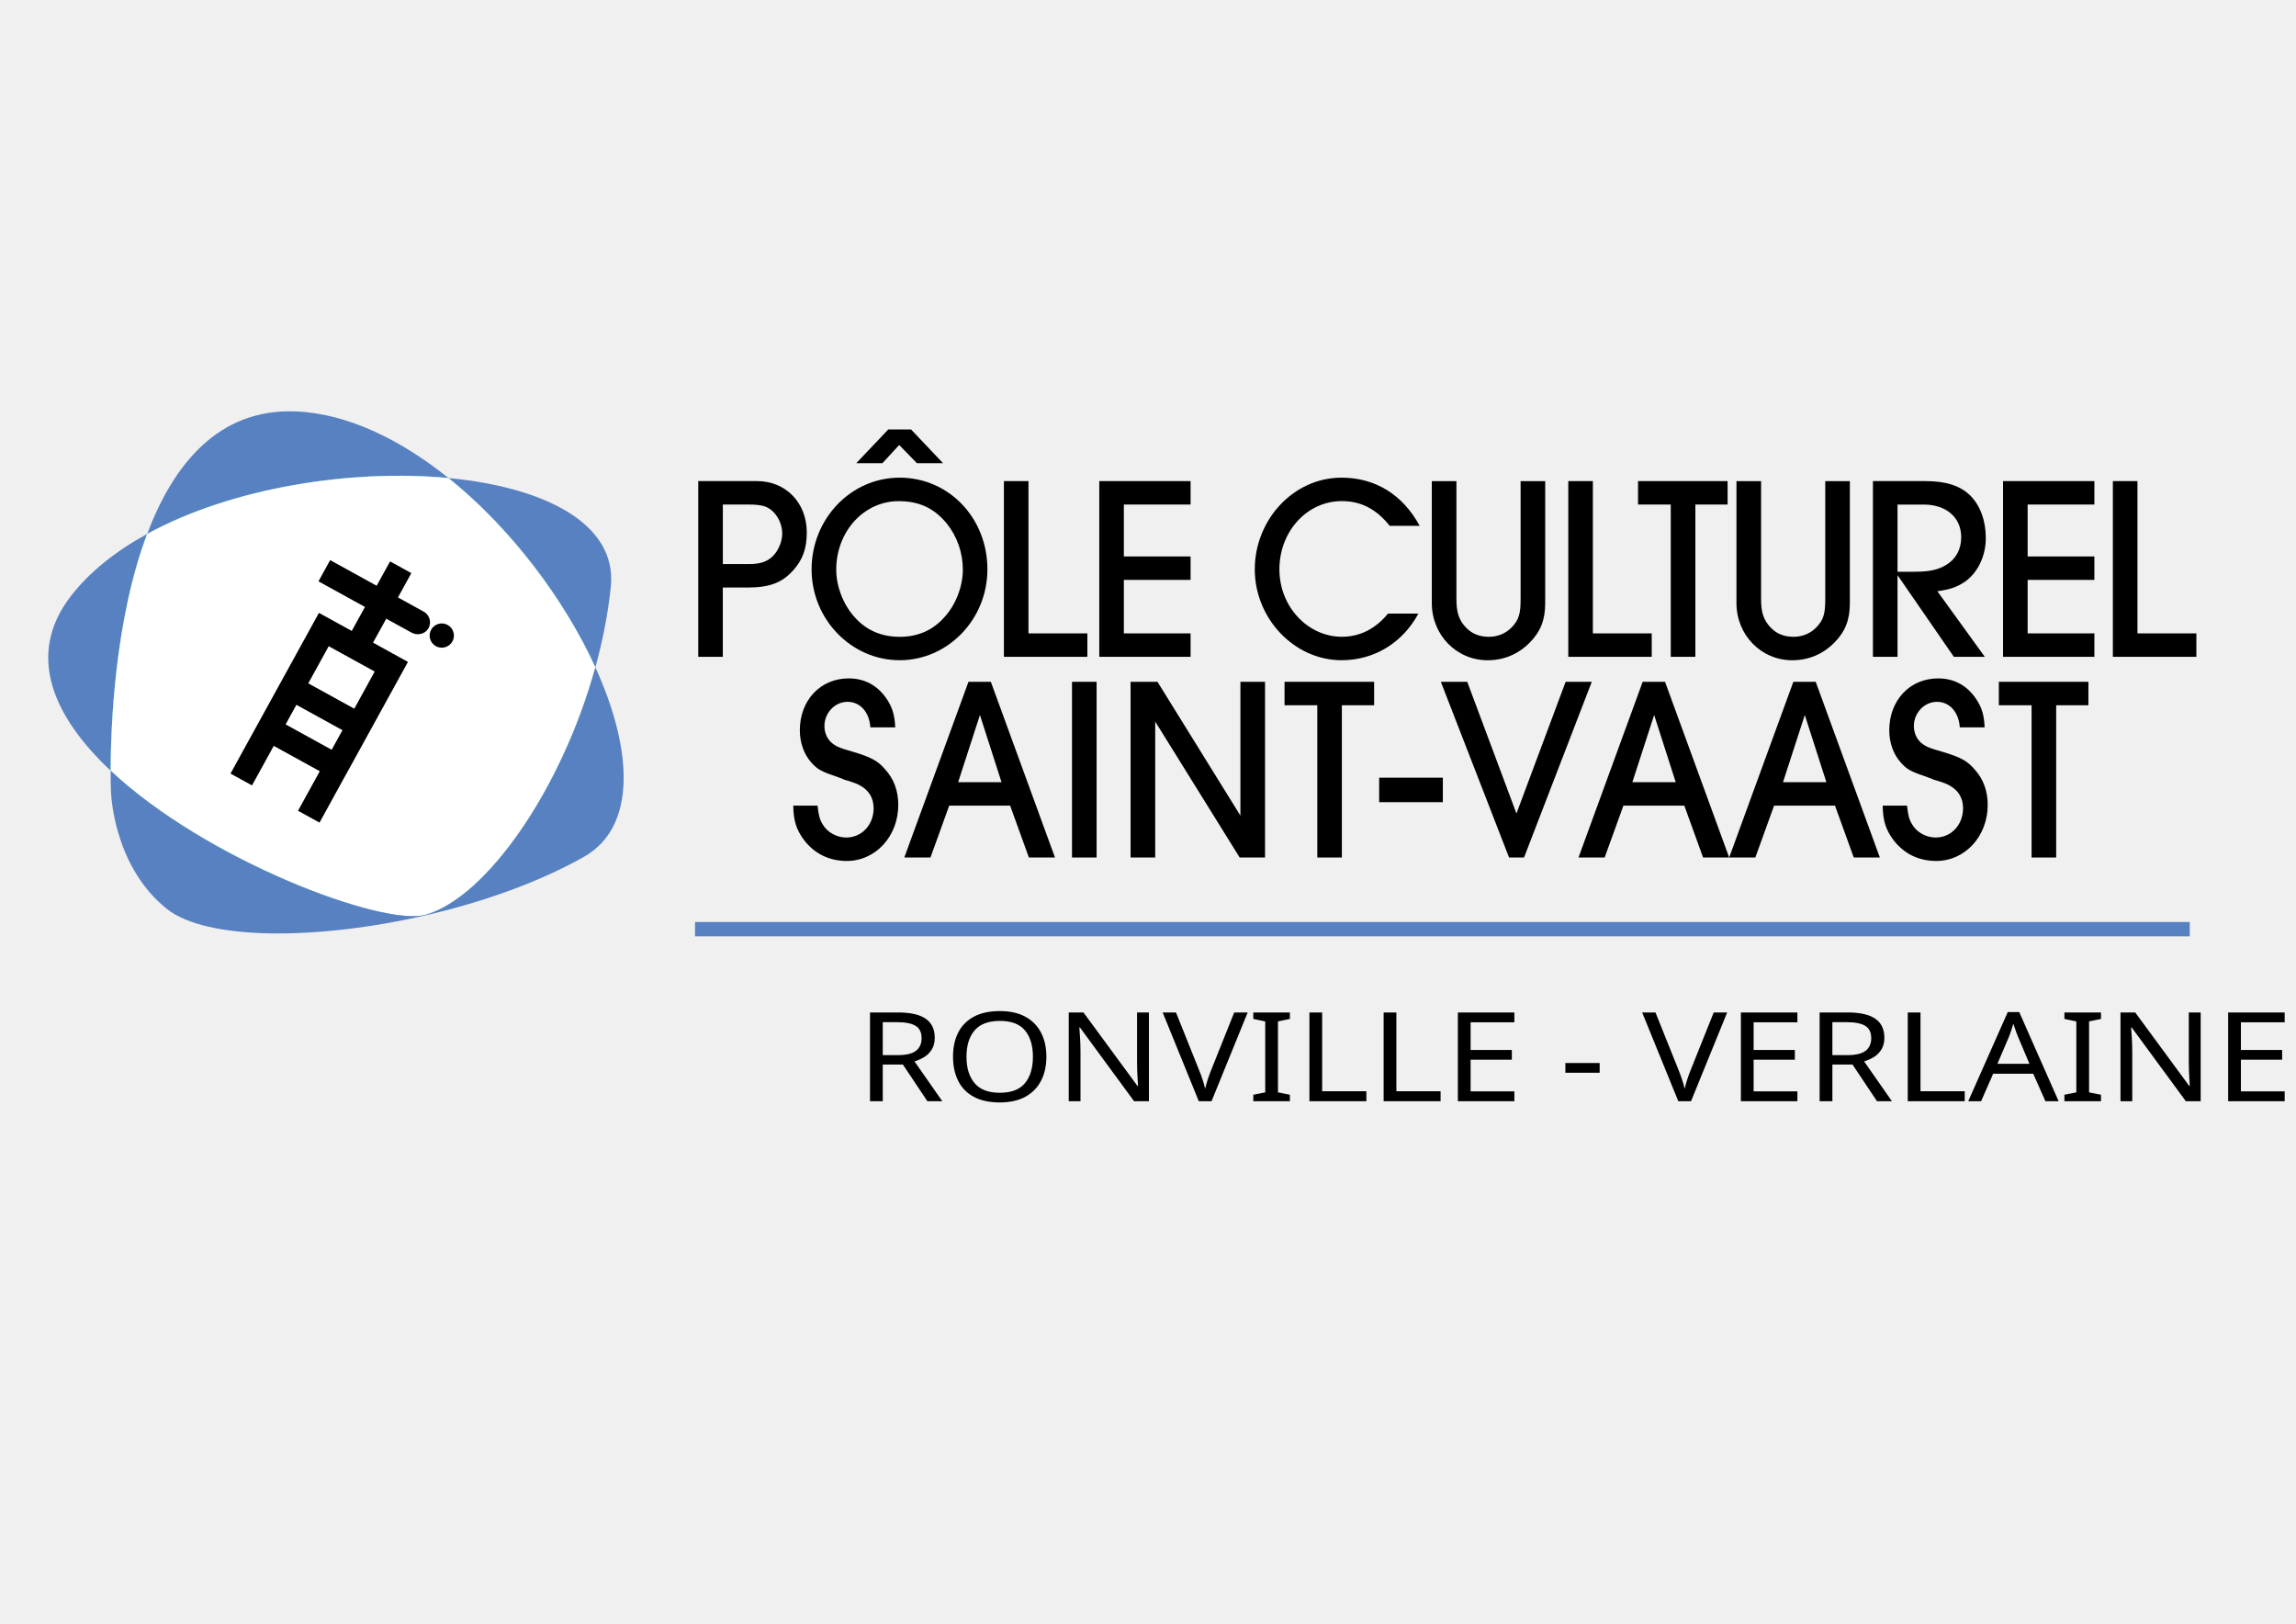
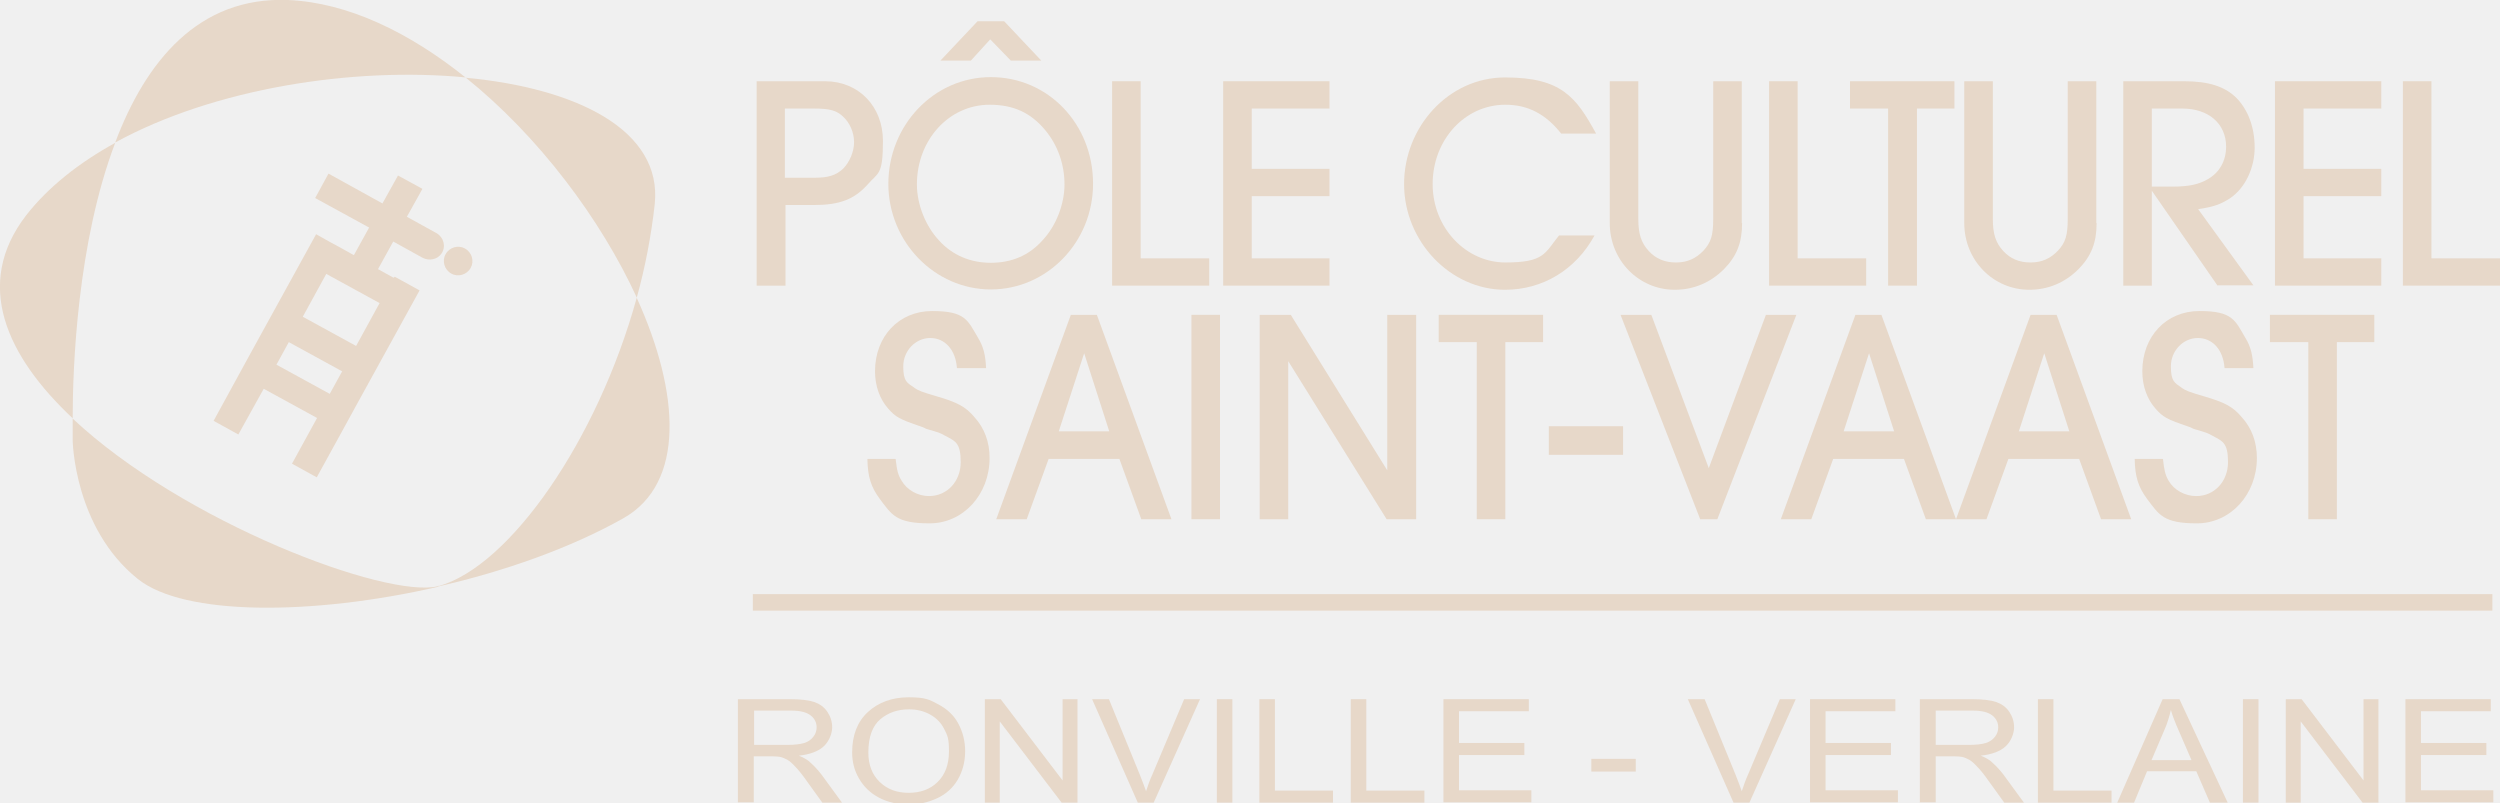
- <svg xmlns="http://www.w3.org/2000/svg" viewBox="0 0 841.89 595.28">
+ <svg xmlns="http://www.w3.org/2000/svg" id="Calque_1" version="1.1" viewBox="0 0 787.7 252.8">
  <defs>
    <style>
-       .cls-1 {
-         fill: #5881c1;
+       .st0 {
+         isolation: isolate;
      }

-       .cls-2 {
-         fill: #fff;
-       }
- 
-       .cls-3 {
-         font-family: FrutigerCn, 'Frutiger Cn';
-         font-size: 49px;
-       }
- 
-       .cls-4 {
-         fill: #00a19a;
+       .st1 {
+         fill: #e7d8c9;
      }
    </style>
  </defs>
-   <g id="Calque_1" data-name="Calque 1">
-     <path class="cls-1" d="M25.9,218.65c-16.6,21.6-6.19,44.3,14.68,63.91.03-15.77,1.43-55.16,13.38-86.82-11.43,6.26-21.13,13.89-28.06,22.91" />
-     <path class="cls-1" d="M218.31,244.67c2.67-9.73,4.64-19.66,5.66-29.56,2.38-23.2-24.38-36.52-59.5-39.85,22.81,18.33,42.49,44.46,53.85,69.41" />
-     <path class="cls-1" d="M164.46,175.27c-17.63-14.16-37.12-23.69-56.09-24.44-28.24-1.1-44.78,19.38-54.42,44.93,31.15-17.07,75.08-23.86,110.5-20.49" />
-     <path class="cls-4" d="M156.06,335.37c22.44-6.4,49.98-46.16,62.24-90.7-11.36-24.96-31.04-51.07-53.83-69.41-35.44-3.36-79.37,3.43-110.52,20.49-11.95,31.64-13.35,71.03-13.38,86.8,35.14,33,99.95,57.26,115.49,52.82" />
-     <path class="cls-2" d="M156.06,335.37c22.44-6.4,49.98-46.16,62.24-90.7-11.36-24.96-31.04-51.07-53.83-69.41-35.44-3.36-79.37,3.43-110.52,20.49-11.95,31.64-13.35,71.03-13.38,86.8,35.14,33,99.95,57.26,115.49,52.82" />
-     <path class="cls-1" d="M40.57,282.56c-.01,4.42.09,7.02.09,7.02,0,0,.37,27.46,20.45,43.58,14.52,11.67,54.93,11.58,94.64,2.49l-.06-.2c-16.14,3.99-80.24-20.13-115.12-52.89" />
-     <path class="cls-1" d="M218.31,244.67c-12.27,44.55-39.81,84.29-62.24,90.7-.12.04-.26.05-.37.07l.07.2c20.92-4.79,41.64-12.09,58.31-21.49,19.54-11.03,17.92-39.4,4.24-69.48" />
-     <path d="M141.72,238.32l-4.88-2.69s-.04-.04-.03-.07l4.8-8.7s.04-.03.06-.01l9.22,5.07c2.05,1.13,4.72.65,6.03-1.29,1.48-2.2.72-5.14-1.54-6.38l-9.42-5.2s-.04-.04-.02-.05l4.86-8.84s0-.05-.01-.07l-7.71-4.24s-.05,0-.07.01l-4.87,8.83s-.04.04-.07.03l-16.97-9.35s-.04,0-.06.01l-4.24,7.72s-.01.04.01.05l16.96,9.34s.04.05.03.07l-4.79,8.7s-.04.04-.07.03l-4.1-2.26-3.71-2.04-4.14-2.27s-.05,0-.06,0l-20.09,36.51-5.25,9.53-7.04,12.8s-.01.05.01.07l7.8,4.29s.05,0,.07-.03l7.05-12.8.88-1.61s.04-.02.07,0l16.79,9.24s.02.04.01.07l-7.93,14.41s0,.05.01.06l7.8,4.29s.07.01.07-.01l8.77-15.95,3.53-6.38,20.09-36.51s.01-.04-.01-.05l-5.8-3.19-2.04-1.13ZM121.57,274.85l-16.79-9.25s-.04-.04-.03-.07l3.91-7.09s.04-.02.07-.02l16.79,9.25s.04.04.03.07l-3.91,7.09s-.05.02-.07.02M129.86,259.79l-16.79-9.24s-.04-.04-.01-.06l7.44-13.52s.04-.04.07-.03l16.79,9.24s.04.04,0,.07l-7.43,13.53s-.04.03-.07.01" />
-     <path d="M158.09,230.86h0c-1.2,2.15-.4,4.86,1.75,6.05,2.15,1.18,4.86.39,6.05-1.75,1.18-2.15.4-4.86-1.75-6.05-2.15-1.18-4.86-.4-6.05,1.75" />
-     <rect class="cls-1" x="254.84" y="338.02" width="548.09" height="5.25" />
-     <path d="M265.05,240.8h-9.02v-64.42h21.58c10.51,0,18.22,7.92,18.22,18.83,0,5.8-1.48,9.95-4.83,13.72-4.19,4.73-8.75,6.47-17.03,6.47h-8.93v25.4ZM274.36,206.8c4.37,0,6.7-.77,8.93-2.8,2.14-2.13,3.53-5.41,3.53-8.41s-1.31-5.98-3.26-7.92c-2.14-2.12-4.28-2.7-9.31-2.7h-9.2v21.83h9.3Z" />
-     <path d="M362.06,208.73c0,18.35-14.5,33.32-32.18,33.32s-32.29-14.97-32.29-33.32,14.24-33.61,32.29-33.61,32.18,14.78,32.18,33.61M306.63,208.84c0,6.28,2.7,13.13,6.98,17.67,4.18,4.64,9.76,6.96,16.28,6.96s11.99-2.31,16.18-6.96c4.29-4.53,6.98-11.39,6.98-17.67s-2.14-12.27-5.96-17c-4.65-5.6-10.13-8.11-17.57-8.11-12.75,0-22.89,11.11-22.89,25.12M325.7,157.45h8.37l11.72,12.36h-9.57l-6.51-6.67-6.15,6.67h-9.58l11.72-12.36Z" />
-     <polygon points="368.11 240.8 368.11 176.38 377.12 176.38 377.12 232.21 398.71 232.21 398.71 240.8 368.11 240.8" />
-     <polygon points="403.08 240.8 403.08 176.38 436.56 176.38 436.56 184.97 412.09 184.97 412.09 204.01 436.56 204.01 436.56 212.6 412.09 212.6 412.09 232.21 436.56 232.21 436.56 240.8 403.08 240.8" />
-     <path d="M520.09,224.96c-5.86,10.82-16.28,17.09-28.18,17.09-17.3,0-31.81-15.27-31.81-33.32s14.05-33.61,31.81-33.61c12.38,0,22.41,6.18,28.66,17.67h-10.99c-4.92-6.16-10.51-9.08-17.57-9.08-12.75,0-22.88,11.11-22.88,25.01s10.61,24.73,22.88,24.73c6.61,0,12.37-2.9,16.93-8.5h11.16Z" />
-     <path d="M566.59,221.1c0,6.18-1.68,10.43-5.67,14.49-4.19,4.24-9.49,6.47-15.45,6.47-11.43,0-20.46-9.28-20.46-20.96v-44.71h9.03v43.35c0,4.74.92,7.54,3.34,10.15,2.23,2.42,5.01,3.57,8.56,3.57,3.34,0,6.32-1.26,8.56-3.67,2.42-2.61,3.07-4.83,3.07-10.05v-43.35h9.02v44.71Z" />
-     <polygon points="575.05 240.8 575.05 176.38 584.07 176.38 584.07 232.21 605.65 232.21 605.65 240.8 575.05 240.8" />
-     <polygon points="612.63 240.8 612.63 184.97 600.63 184.97 600.63 176.38 633.47 176.38 633.47 184.97 621.65 184.97 621.65 240.8 612.63 240.8" />
-     <path d="M678.3,221.1c0,6.18-1.68,10.43-5.67,14.49-4.19,4.24-9.49,6.47-15.45,6.47-11.43,0-20.46-9.28-20.46-20.96v-44.71h9.03v43.35c0,4.74.92,7.54,3.34,10.15,2.23,2.42,5.02,3.57,8.56,3.57,3.34,0,6.32-1.26,8.56-3.67,2.42-2.61,3.07-4.83,3.07-10.05v-43.35h9.02v44.71Z" />
-     <path d="M716.43,240.8l-20.65-29.94v29.94h-9.02v-64.42h19.17c7.64,0,12.75,1.64,16.55,5.31,3.64,3.67,5.67,9.18,5.67,15.65s-2.97,12.75-7.81,16.03c-2.78,1.83-5.11,2.7-9.95,3.39l17.39,24.04h-11.35ZM702.02,209.6c5.48,0,8.56-.67,11.63-2.51,3.53-2.12,5.48-5.69,5.48-10.14,0-7.24-5.48-11.97-13.77-11.97h-9.58v24.63h6.24Z" />
-     <polygon points="734.47 240.8 734.47 176.38 767.96 176.38 767.96 184.97 743.49 184.97 743.49 204.01 767.96 204.01 767.96 212.6 743.49 212.6 743.49 232.21 767.96 232.21 767.96 240.8 734.47 240.8" />
-     <polygon points="774.74 240.8 774.74 176.38 783.76 176.38 783.76 232.21 805.36 232.21 805.36 240.8 774.74 240.8" />
-     <path d="M319.14,266.67c-.37-5.6-3.72-9.37-8.37-9.37s-8.47,4.06-8.47,8.89c0,2.71,1.22,5.22,3.35,6.67,1.3.97,2.8,1.54,6.89,2.69,6.88,2.04,9.4,3.39,12.09,6.59,3.16,3.47,4.75,7.91,4.75,12.93,0,11.49-8.29,20.57-18.88,20.57-6.52,0-11.92-2.71-15.72-7.72-2.8-3.77-3.82-7.05-3.91-12.56h8.91c.39,3.48.74,5.02,1.87,6.85,1.68,2.9,5.11,4.84,8.65,4.84,5.67,0,10.04-4.64,10.04-10.73,0-3.67-1.68-6.56-4.92-8.31-1.39-.77-1.68-.87-4.28-1.72-1.02-.3-.47-.1-1.68-.49l-.84-.39-.83-.3c-6.79-2.31-8.01-2.98-10.32-5.59-2.69-3-4.19-7.24-4.19-11.78,0-11.02,7.54-19.03,17.95-19.03,6.15,0,11.17,2.9,14.52,8.5,1.66,2.8,2.32,5.41,2.51,9.46h-9.12Z" />
-     <path d="M377.27,314.38l-6.88-19.03h-22.33l-6.88,19.03h-9.59l23.53-64.42h8.2l23.52,64.42h-9.58ZM359.32,262.13l-7.99,24.63h15.9l-7.91-24.63Z" />
-     <rect x="393.08" y="249.96" width="9.02" height="64.42" />
-     <polygon points="454.56 314.38 423.59 264.54 423.59 314.38 414.56 314.38 414.56 249.96 424.42 249.96 454.83 299.02 454.83 249.96 463.86 249.96 463.86 314.38 454.56 314.38" />
-     <polygon points="483.02 314.38 483.02 258.56 471.01 258.56 471.01 249.96 503.86 249.96 503.86 258.56 492.03 258.56 492.03 314.38 483.02 314.38" />
-     <rect x="505.71" y="285.11" width="23.35" height="8.98" />
-     <polygon points="553.34 314.38 528.32 249.96 538 249.96 556.05 298.24 574.08 249.96 583.67 249.96 558.83 314.38 553.34 314.38" />
-     <path d="M624.48,314.38l-6.88-19.03h-22.33l-6.88,19.03h-9.59l23.53-64.42h8.2l23.52,64.42h-9.58ZM606.54,262.13l-7.99,24.63h15.9l-7.91-24.63Z" />
-     <path d="M679.73,314.38l-6.88-19.03h-22.33l-6.88,19.03h-9.59l23.53-64.42h8.2l23.52,64.42h-9.58ZM661.78,262.13l-7.99,24.63h15.9l-7.91-24.63Z" />
-     <path d="M718.61,266.67c-.37-5.6-3.72-9.37-8.37-9.37s-8.47,4.06-8.47,8.89c0,2.71,1.22,5.22,3.35,6.67,1.3.97,2.8,1.54,6.89,2.69,6.88,2.04,9.4,3.39,12.09,6.59,3.16,3.47,4.75,7.91,4.75,12.93,0,11.49-8.29,20.57-18.88,20.57-6.52,0-11.92-2.71-15.72-7.72-2.8-3.77-3.82-7.05-3.91-12.56h8.93c.37,3.48.73,5.02,1.85,6.85,1.68,2.9,5.11,4.84,8.65,4.84,5.67,0,10.04-4.64,10.04-10.73,0-3.67-1.66-6.56-4.92-8.31-1.39-.77-1.68-.87-4.28-1.72-1.02-.3-.47-.1-1.68-.49l-.84-.39-.83-.3c-6.79-2.31-7.99-2.98-10.32-5.59-2.69-3-4.19-7.24-4.19-11.78,0-11.02,7.54-19.03,17.95-19.03,6.14,0,11.16,2.9,14.51,8.5,1.68,2.8,2.32,5.41,2.51,9.46h-9.12Z" />
-     <polygon points="744.94 314.38 744.94 258.56 732.93 258.56 732.93 249.96 765.77 249.96 765.77 258.56 753.95 258.56 753.95 314.38 744.94 314.38" />
+   <g id="Calque_11" data-name="Calque_1">
+     <path class="st1" d="M8.2,67.9c-16.6,21.6-6.2,44.3,14.7,63.9,0-15.8,1.4-55.2,13.4-86.8-11.4,6.3-21.1,13.9-28.1,22.9" />
+     <path class="st1" d="M200.6,93.9c2.7-9.7,4.6-19.7,5.7-29.6,2.4-23.2-24.4-36.5-59.5-39.8,22.8,18.3,42.5,44.5,53.9,69.4" />
+     <path class="st1" d="M146.8,24.5C129.1,10.3,109.7.8,90.7,0c-28.2-1.1-44.8,19.4-54.4,44.9,31.2-17.1,75.1-23.9,110.5-20.5" />
+     <path class="st1" d="M22.9,131.8c0,4.4,0,7,0,7,0,0,.4,27.5,20.5,43.6,14.5,11.7,54.9,11.6,94.6,2.5v-.2c-16.2,4-80.3-20.1-115.2-52.9" />
+     <path class="st1" d="M200.6,93.9c-12.3,44.6-39.8,84.3-62.2,90.7-.1,0-.3,0-.4,0v.2c21-4.8,41.7-12.1,58.4-21.5,19.5-11,17.9-39.4,4.2-69.5" />
+     <path class="st1" d="M124,87.5l-4.9-2.7s0,0,0,0l4.8-8.7s0,0,0,0l9.2,5.1c2.1,1.1,4.7.6,6-1.3,1.5-2.2.7-5.1-1.5-6.4l-9.4-5.2s0,0,0,0l4.9-8.8s0,0,0,0l-7.7-4.2s0,0,0,0l-4.9,8.8s0,0,0,0l-17-9.4s0,0,0,0l-4.2,7.7s0,0,0,0l17,9.3s0,0,0,0l-4.8,8.7s0,0,0,0l-4.1-2.3-3.7-2-4.1-2.3h0l-20.1,36.5-5.2,9.5-7,12.8s0,0,0,0l7.8,4.3s0,0,0,0l7.1-12.8.9-1.6s0,0,0,0l16.8,9.2s0,0,0,0l-7.9,14.4s0,0,0,0l7.8,4.3s0,0,0,0l8.8-16,3.5-6.4,20.1-36.5s0,0,0,0l-5.8-3.2-2-1.1h0ZM103.9,124.1l-16.8-9.2s0,0,0,0l3.9-7.1s0,0,0,0l16.8,9.2s0,0,0,0l-3.9,7.1s0,0,0,0M112.2,109l-16.8-9.2s0,0,0,0l7.4-13.5s0,0,0,0l16.8,9.2s0,0,0,0l-7.4,13.5s0,0,0,0" />
+     <path class="st1" d="M140.4,80.1h0c-1.2,2.1-.4,4.9,1.8,6.1,2.1,1.2,4.9.4,6.1-1.8,1.2-2.1.4-4.9-1.8-6.1-2.1-1.2-4.9-.4-6.1,1.8" />
+     <rect class="st1" x="237.2" y="187.2" width="548.1" height="5.2" />
+     <path class="st1" d="M247.4,90h-9V25.6h21.6c10.5,0,18.2,7.9,18.2,18.8s-1.5,9.9-4.8,13.7c-4.2,4.7-8.8,6.5-17,6.5h-8.9v25.4h0ZM256.7,56c4.4,0,6.7-.8,8.9-2.8,2.1-2.1,3.5-5.4,3.5-8.4s-1.3-6-3.3-7.9c-2.1-2.1-4.3-2.7-9.3-2.7h-9.2v21.8h9.3Z" />
+     <path class="st1" d="M344.4,57.9c0,18.4-14.5,33.3-32.2,33.3s-32.3-15-32.3-33.3,14.2-33.6,32.3-33.6,32.2,14.8,32.2,33.6M288.9,58.1c0,6.3,2.7,13.1,7,17.7,4.2,4.6,9.8,7,16.3,7s12-2.3,16.2-7c4.3-4.5,7-11.4,7-17.7s-2.1-12.3-6-17c-4.6-5.6-10.1-8.1-17.6-8.1-12.8,0-22.9,11.1-22.9,25.1M308,6.7h8.4l11.7,12.4h-9.6l-6.5-6.7-6.1,6.7h-9.6l11.7-12.4Z" />
+     <polygon class="st1" points="350.4 90 350.4 25.6 359.4 25.6 359.4 81.4 381 81.4 381 90 350.4 90" />
+     <polygon class="st1" points="385.4 90 385.4 25.6 418.9 25.6 418.9 34.2 394.4 34.2 394.4 53.2 418.9 53.2 418.9 61.8 394.4 61.8 394.4 81.4 418.9 81.4 418.9 90 385.4 90" />
+     <path class="st1" d="M502.4,74.2c-5.9,10.8-16.3,17.1-28.2,17.1-17.3,0-31.8-15.3-31.8-33.3s14-33.6,31.8-33.6,22.4,6.2,28.7,17.7h-11c-4.9-6.2-10.5-9.1-17.6-9.1-12.8,0-22.9,11.1-22.9,25s10.6,24.7,22.9,24.7,12.4-2.9,16.9-8.5h11.2,0Z" />
+     <path class="st1" d="M548.9,70.3c0,6.2-1.7,10.4-5.7,14.5-4.2,4.2-9.5,6.5-15.5,6.5-11.4,0-20.5-9.3-20.5-21V25.6h9v43.4c0,4.7.9,7.5,3.3,10.1,2.2,2.4,5,3.6,8.6,3.6s6.3-1.3,8.6-3.7c2.4-2.6,3.1-4.8,3.1-10.1V25.6h9v44.7h0Z" />
+     <polygon class="st1" points="557.4 90 557.4 25.6 566.4 25.6 566.4 81.4 588 81.4 588 90 557.4 90" />
+     <polygon class="st1" points="594.9 90 594.9 34.2 582.9 34.2 582.9 25.6 615.8 25.6 615.8 34.2 604 34.2 604 90 594.9 90" />
+     <path class="st1" d="M660.6,70.3c0,6.2-1.7,10.4-5.7,14.5-4.2,4.2-9.5,6.5-15.5,6.5-11.4,0-20.5-9.3-20.5-21V25.6h9v43.4c0,4.7.9,7.5,3.3,10.1,2.2,2.4,5,3.6,8.6,3.6s6.3-1.3,8.6-3.7c2.4-2.6,3.1-4.8,3.1-10.1V25.6h9v44.7h0Z" />
+     <path class="st1" d="M698.7,90l-20.7-29.9v29.9h-9V25.6h19.2c7.6,0,12.8,1.6,16.5,5.3,3.6,3.7,5.7,9.2,5.7,15.6s-3,12.8-7.8,16c-2.8,1.8-5.1,2.7-10,3.4l17.4,24h-11.3,0ZM684.3,58.8c5.5,0,8.6-.7,11.6-2.5,3.5-2.1,5.5-5.7,5.5-10.1,0-7.2-5.5-12-13.8-12h-9.6v24.6h6.2Z" />
+     <polygon class="st1" points="716.8 90 716.8 25.6 750.3 25.6 750.3 34.2 725.8 34.2 725.8 53.2 750.3 53.2 750.3 61.8 725.8 61.8 725.8 81.4 750.3 81.4 750.3 90 716.8 90" />
+     <polygon class="st1" points="757.1 90 757.1 25.6 766.1 25.6 766.1 81.4 787.7 81.4 787.7 90 757.1 90" />
+     <path class="st1" d="M301.5,115.9c-.4-5.6-3.7-9.4-8.4-9.4s-8.5,4.1-8.5,8.9,1.2,5.2,3.4,6.7c1.3,1,2.8,1.5,6.9,2.7,6.9,2,9.4,3.4,12.1,6.6,3.2,3.5,4.8,7.9,4.8,12.9,0,11.5-8.3,20.6-18.9,20.6s-11.9-2.7-15.7-7.7c-2.8-3.8-3.8-7-3.9-12.6h8.9c.4,3.5.7,5,1.9,6.9,1.7,2.9,5.1,4.8,8.6,4.8,5.7,0,10-4.6,10-10.7s-1.7-6.6-4.9-8.3c-1.4-.8-1.7-.9-4.3-1.7-1-.3-.5-.1-1.7-.5l-.8-.4-.8-.3c-6.8-2.3-8-3-10.3-5.6-2.7-3-4.2-7.2-4.2-11.8,0-11,7.5-19,18-19s11.2,2.9,14.5,8.5c1.7,2.8,2.3,5.4,2.5,9.5h-9.1Z" />
+     <path class="st1" d="M359.6,163.6l-6.9-19h-22.3l-6.9,19h-9.6l23.5-64.4h8.2l23.5,64.4h-9.6,0ZM341.6,111.3l-8,24.6h15.9l-7.9-24.6Z" />
+     <rect class="st1" x="375.4" y="99.2" width="9" height="64.4" />
+     <polygon class="st1" points="436.9 163.6 405.9 113.8 405.9 163.6 396.9 163.6 396.9 99.2 406.7 99.2 437.1 148.2 437.1 99.2 446.2 99.2 446.2 163.6 436.9 163.6" />
+     <polygon class="st1" points="465.3 163.6 465.3 107.8 453.3 107.8 453.3 99.2 486.2 99.2 486.2 107.8 474.3 107.8 474.3 163.6 465.3 163.6" />
+     <rect class="st1" x="488" y="134.3" width="23.4" height="9" />
+     <polygon class="st1" points="535.7 163.6 510.6 99.2 520.3 99.2 538.4 147.5 556.4 99.2 566 99.2 541.1 163.6 535.7 163.6" />
+     <path class="st1" d="M606.8,163.6l-6.9-19h-22.3l-6.9,19h-9.6l23.5-64.4h8.2l23.5,64.4h-9.6,0ZM588.9,111.3l-8,24.6h15.9l-7.9-24.6h0Z" />
+     <path class="st1" d="M662,163.6l-6.9-19h-22.3l-6.9,19h-9.6l23.5-64.4h8.2l23.5,64.4h-9.6,0ZM644.1,111.3l-8,24.6h15.9l-7.9-24.6h0Z" />
+     <path class="st1" d="M700.9,115.9c-.4-5.6-3.7-9.4-8.4-9.4s-8.5,4.1-8.5,8.9,1.2,5.2,3.3,6.7c1.3,1,2.8,1.5,6.9,2.7,6.9,2,9.4,3.4,12.1,6.6,3.2,3.5,4.8,7.9,4.8,12.9,0,11.5-8.3,20.6-18.9,20.6s-11.9-2.7-15.7-7.7c-2.8-3.8-3.8-7-3.9-12.6h8.9c.4,3.5.7,5,1.8,6.9,1.7,2.9,5.1,4.8,8.7,4.8,5.7,0,10-4.6,10-10.7s-1.7-6.6-4.9-8.3c-1.4-.8-1.7-.9-4.3-1.7-1-.3-.5-.1-1.7-.5l-.8-.4-.8-.3c-6.8-2.3-8-3-10.3-5.6-2.7-3-4.2-7.2-4.2-11.8,0-11,7.5-19,18-19s11.2,2.9,14.5,8.5c1.7,2.8,2.3,5.4,2.5,9.5h-9.1,0Z" />
+     <polygon class="st1" points="727.3 163.6 727.3 107.8 715.2 107.8 715.2 99.2 748.1 99.2 748.1 107.8 736.3 107.8 736.3 163.6 727.3 163.6" />
  </g>
-   <g id="Calque_2" data-name="Calque 2">
-     <text class="cls-3" transform="translate(313.98 403.72) scale(1.06 .93)">
-       <tspan x="0" y="0">RONVILLE - VERLAINE</tspan>
-     </text>
+   <g id="Calque_2">
+     <g class="st0">
+       <g class="st0">
+         <path class="st1" d="M232.5,252.9v-32.6h16.5c3.3,0,5.8.3,7.6.9,1.7.6,3.1,1.6,4.1,3.1,1,1.5,1.5,3.1,1.5,4.9s-.9,4.3-2.6,5.9c-1.7,1.6-4.3,2.6-7.9,3,1.3.5,2.3,1.1,3,1.6,1.4,1.2,2.8,2.6,4.1,4.3l6.5,8.9h-6.2l-4.9-6.8c-1.4-2-2.6-3.5-3.6-4.5-.9-1-1.8-1.8-2.5-2.2-.7-.4-1.5-.7-2.2-.9-.6-.1-1.5-.2-2.7-.2h-5.7v14.5h-4.9ZM237.5,234.7h10.6c2.2,0,4-.2,5.3-.6,1.3-.4,2.2-1.1,2.9-2,.7-.9,1-1.9,1-2.9,0-1.5-.6-2.8-1.9-3.8-1.3-1-3.3-1.5-6-1.5h-11.8v10.8Z" />
+         <path class="st1" d="M268.5,237c0-5.4,1.7-9.7,5-12.7s7.6-4.6,12.8-4.6,6.5.7,9.3,2.2,4.9,3.4,6.3,6c1.4,2.6,2.2,5.5,2.2,8.8s-.8,6.3-2.3,8.9c-1.5,2.6-3.7,4.6-6.5,5.9-2.8,1.3-5.8,2-9,2s-6.6-.7-9.4-2.2-4.8-3.5-6.3-6.1-2.1-5.3-2.1-8.1ZM273.6,237.1c0,3.9,1.2,7,3.6,9.3,2.4,2.3,5.4,3.4,9.1,3.4s6.8-1.1,9.1-3.4c2.4-2.3,3.6-5.5,3.6-9.7s-.5-5-1.5-7c-1-2-2.5-3.5-4.5-4.6-2-1.1-4.2-1.6-6.6-1.6-3.5,0-6.5,1-9,3.1s-3.8,5.6-3.8,10.5Z" />
+         <path class="st1" d="M310.3,252.9v-32.6h5l19.5,25.6v-25.6h4.7v32.6h-5l-19.5-25.6v25.6h-4.7Z" />
+         <path class="st1" d="M358.5,252.9l-14.4-32.6h5.3l9.7,23.7c.8,1.9,1.4,3.7,2,5.3.6-1.8,1.2-3.6,2-5.3l10-23.7h5l-14.6,32.6h-5Z" />
+         <path class="st1" d="M383.4,252.9v-32.6h4.9v32.6h-4.9Z" />
+         <path class="st1" d="M396.8,252.9v-32.6h4.9v28.8h18.3v3.8h-23.2Z" />
+         <path class="st1" d="M425.6,252.9v-32.6h4.9v28.8h18.3v3.8h-23.2Z" />
+         <path class="st1" d="M454.8,252.9v-32.6h26.9v3.8h-22v10h20.6v3.8h-20.6v11.1h22.8v3.8h-27.7Z" />
+         <path class="st1" d="M501.4,243.1v-4h14v4h-14Z" />
+         <path class="st1" d="M546.2,252.9l-14.4-32.6h5.3l9.7,23.7c.8,1.9,1.4,3.7,2,5.3.6-1.8,1.2-3.6,2-5.3l10-23.7h5l-14.6,32.6h-5Z" />
+         <path class="st1" d="M570.3,252.9v-32.6h26.9v3.8h-22v10h20.6v3.8h-20.6v11.1h22.8v3.8h-27.7Z" />
+         <path class="st1" d="M604.9,252.9v-32.6h16.5c3.3,0,5.8.3,7.6.9,1.7.6,3.1,1.6,4.1,3.1s1.5,3.1,1.5,4.9-.9,4.3-2.6,5.9c-1.7,1.6-4.3,2.6-7.9,3,1.3.5,2.3,1.1,3,1.6,1.4,1.2,2.8,2.6,4.1,4.3l6.5,8.9h-6.2l-4.9-6.8c-1.4-2-2.6-3.5-3.6-4.5-.9-1-1.8-1.8-2.5-2.2s-1.5-.7-2.2-.9c-.6-.1-1.5-.2-2.7-.2h-5.7v14.5h-4.9ZM609.8,234.7h10.6c2.2,0,4-.2,5.3-.6,1.3-.4,2.2-1.1,2.9-2,.7-.9,1-1.9,1-2.9,0-1.5-.6-2.8-1.9-3.8-1.3-1-3.3-1.5-6-1.5h-11.8v10.8Z" />
+         <path class="st1" d="M642.1,252.9v-32.6h4.9v28.8h18.3v3.8h-23.2Z" />
+         <path class="st1" d="M667.1,252.9l14.3-32.6h5.3l15.2,32.6h-5.6l-4.3-9.9h-15.5l-4.1,9.9h-5.2ZM677.9,239.5h12.6l-3.9-9c-1.2-2.7-2.1-5-2.6-6.8-.5,2.1-1.1,4.2-2,6.2l-4.1,9.6Z" />
+         <path class="st1" d="M706.7,252.9v-32.6h4.9v32.6h-4.9Z" />
+         <path class="st1" d="M720.2,252.9v-32.6h5l19.5,25.6v-25.6h4.7v32.6h-5l-19.5-25.6v25.6h-4.7Z" />
+         <path class="st1" d="M757.9,252.9v-32.6h26.9v3.8h-22v10h20.6v3.8h-20.6v11.1h22.8v3.8h-27.7Z" />
+       </g>
+     </g>
  </g>
</svg>
